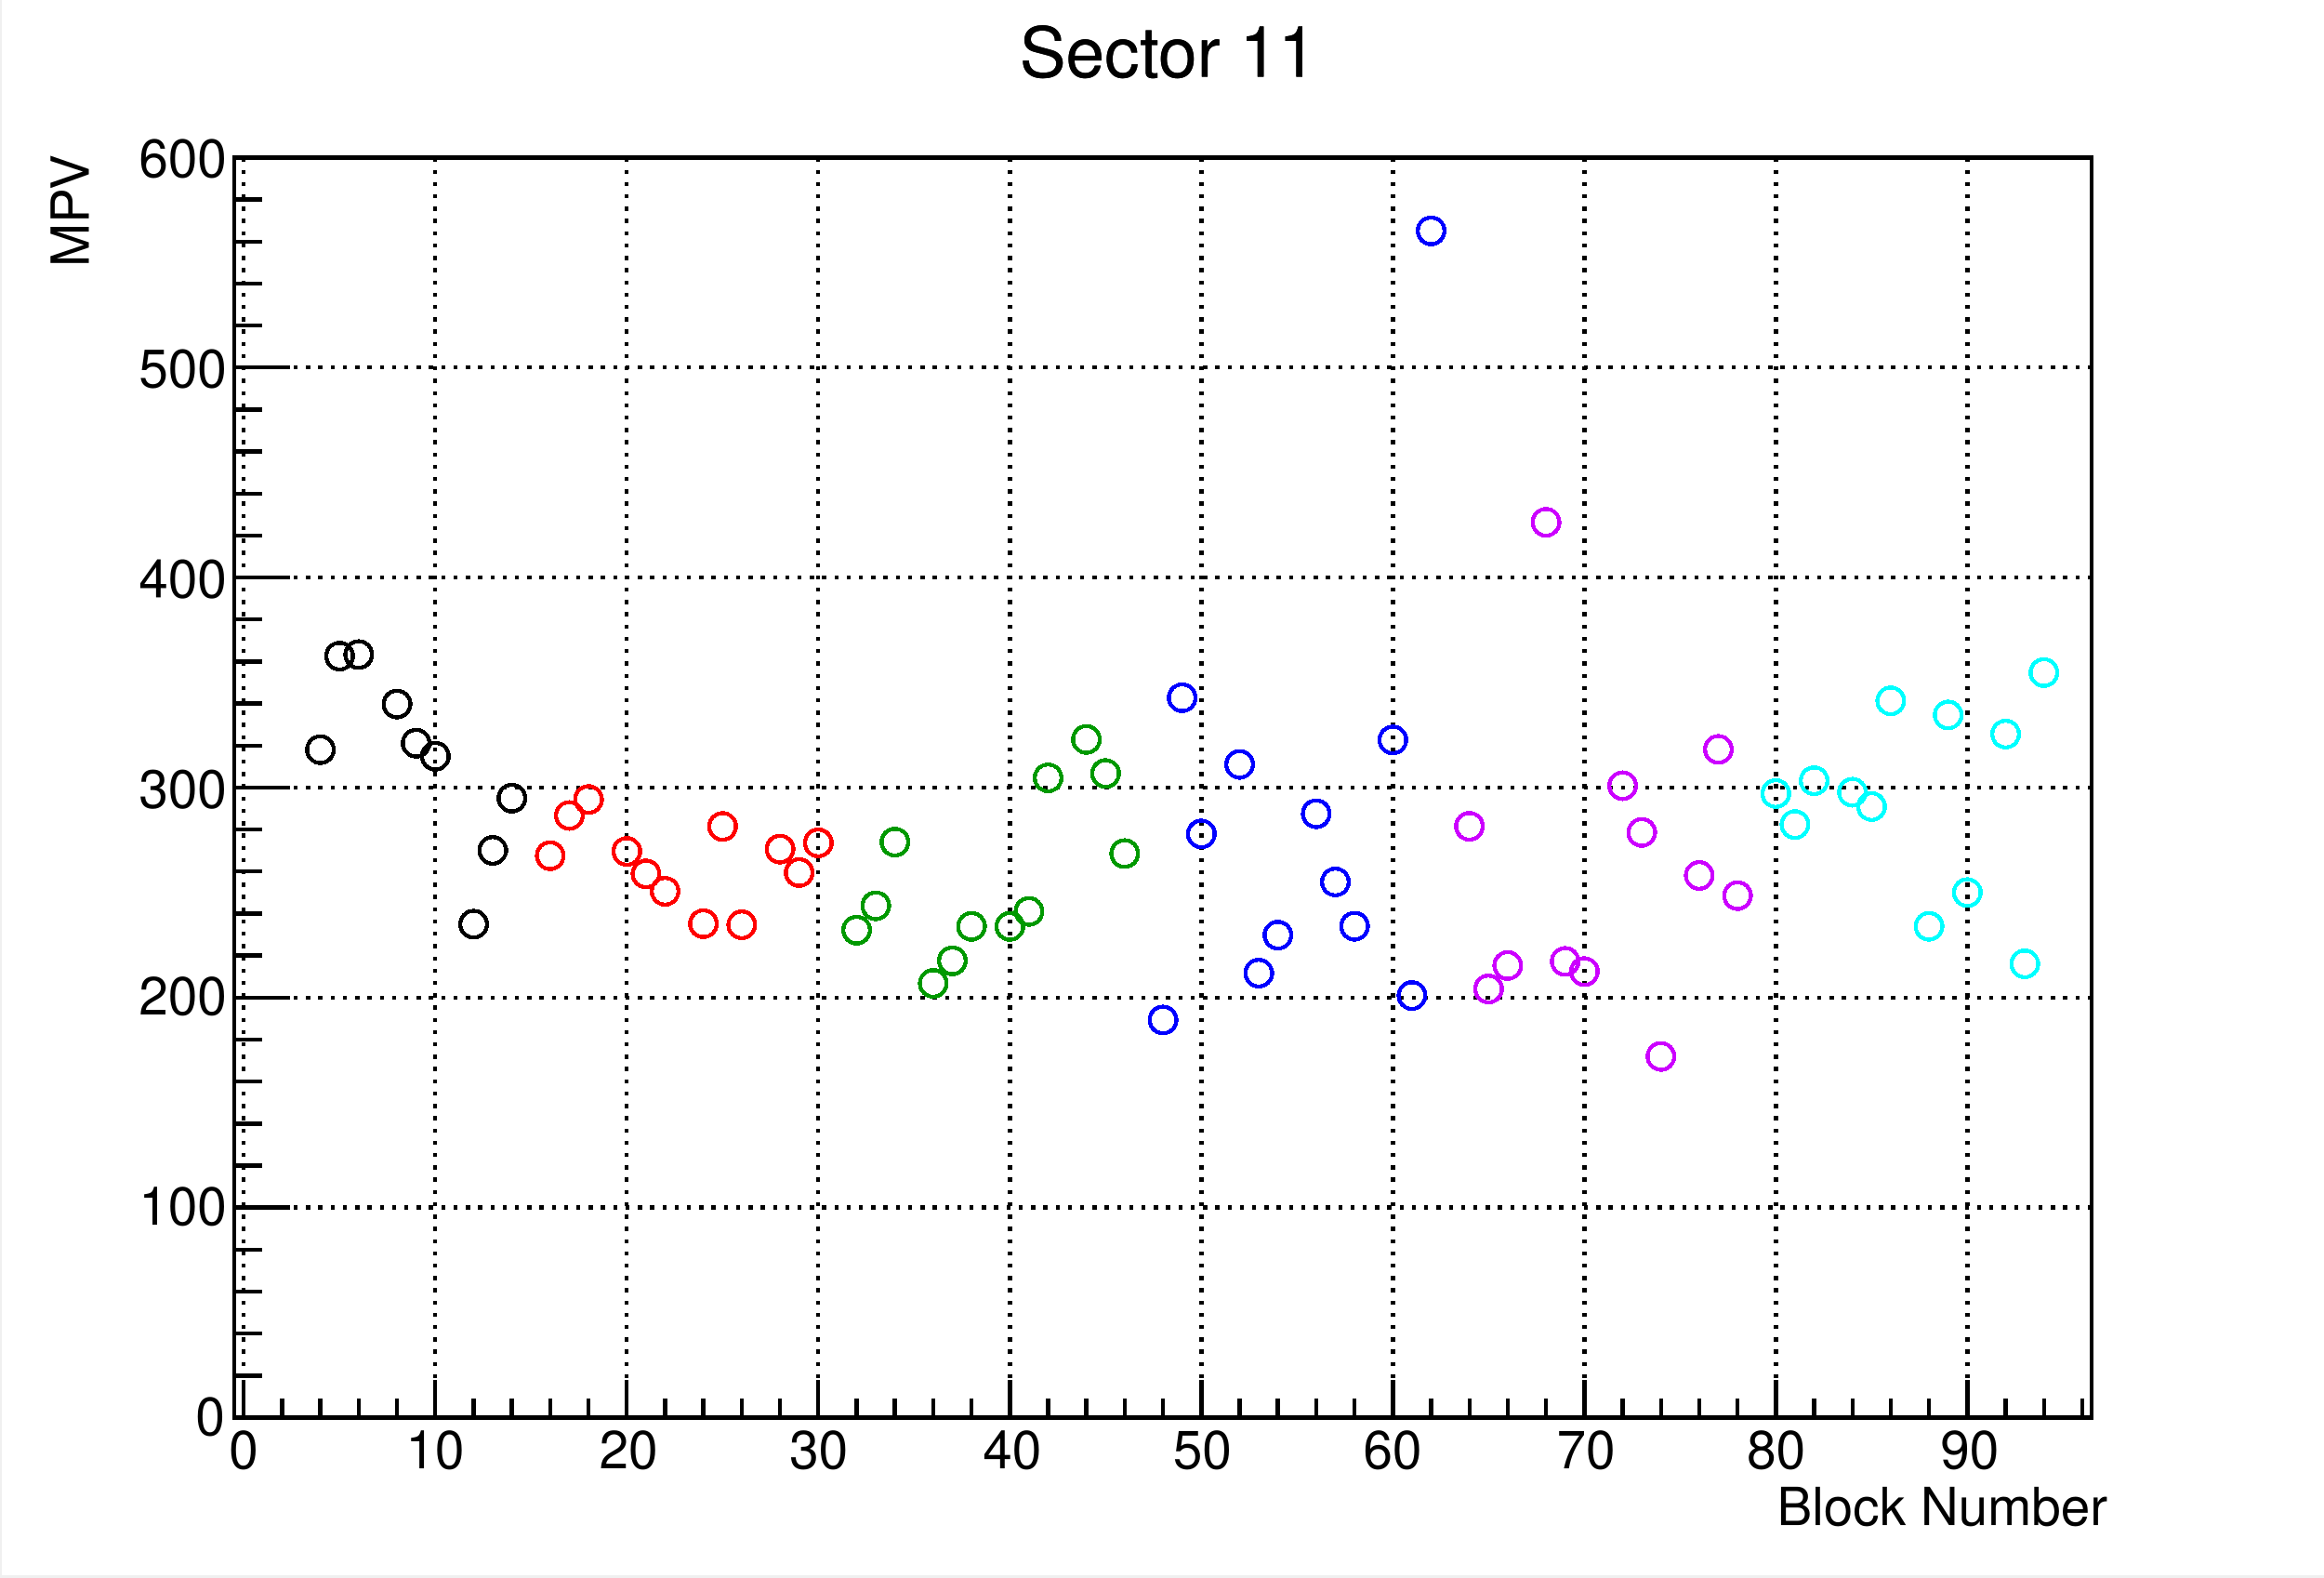
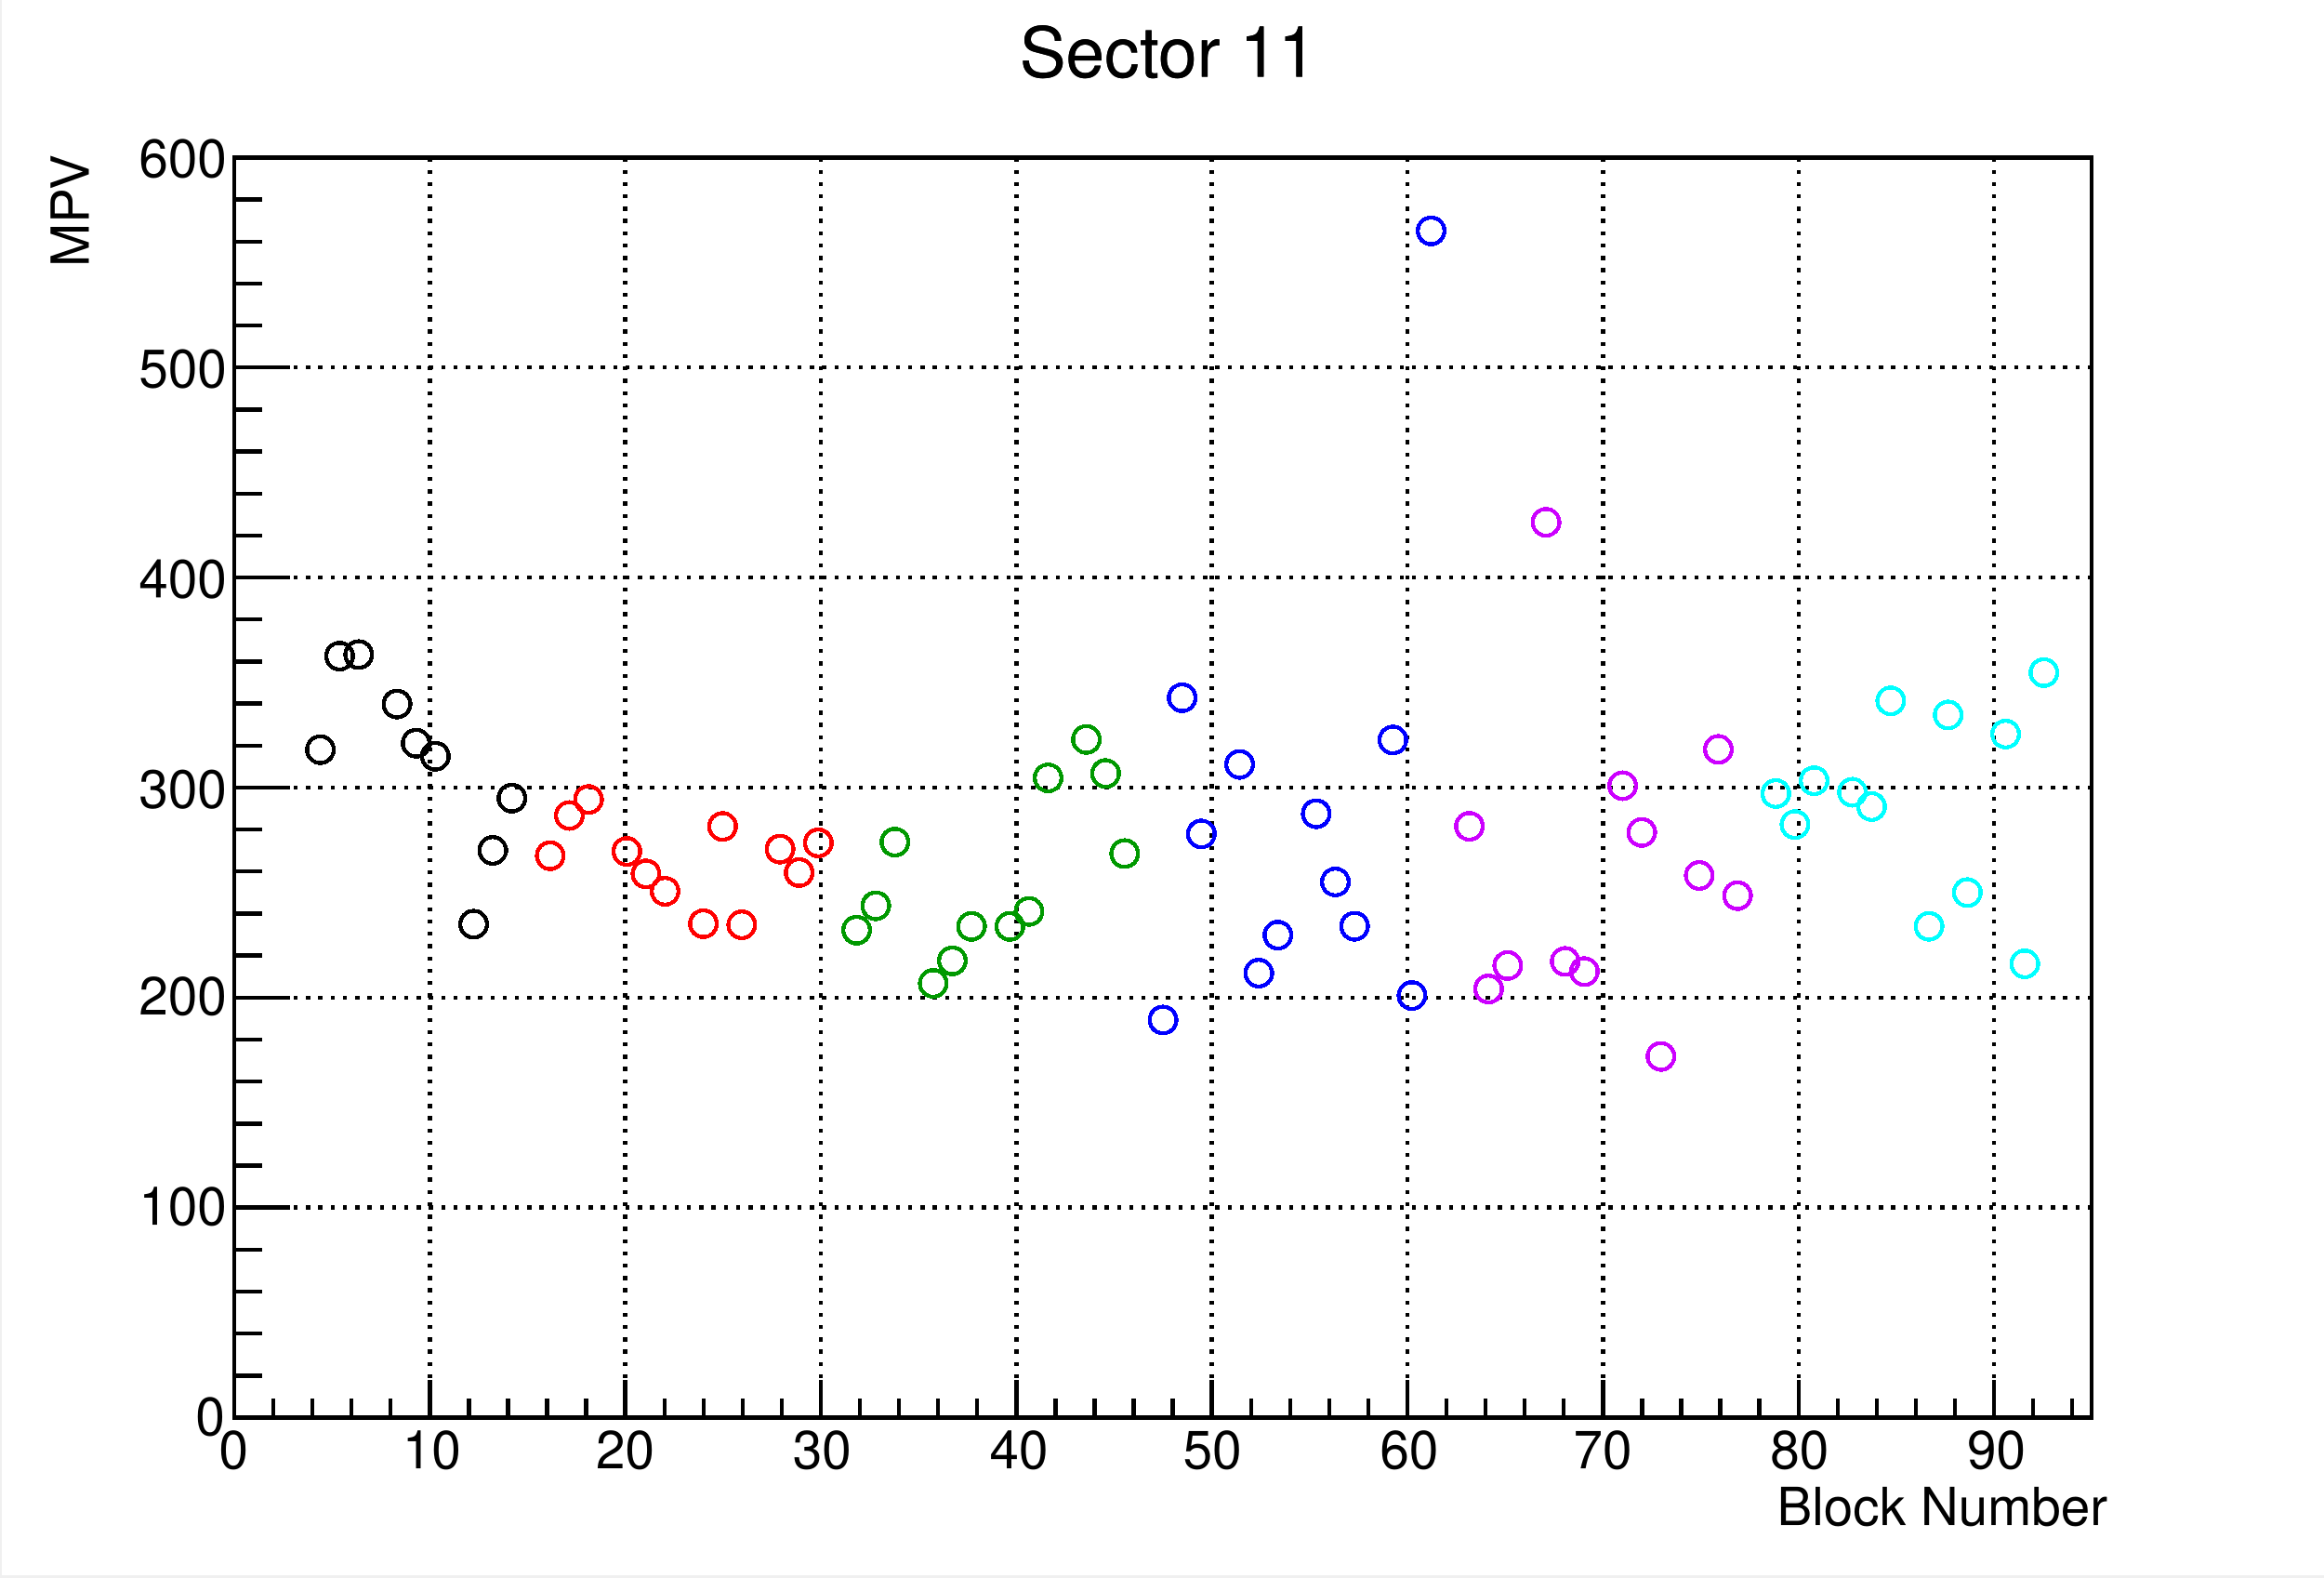
<svg xmlns="http://www.w3.org/2000/svg" width="567.429" height="384.969" viewBox="0 0 567.429 384.969" shape-rendering="crispEdges">
  <defs>
</defs>
  <rect x="0.5" y="0" width="566.929" height="384.469" fill="white" />
  <rect x="57.193" y="38.447" width="453.543" height="307.575" fill="white" />
  <rect x="57.193" y="38.447" width="453.543" height="307.575" fill="none" stroke="black" />
  <path d="M57.193,346.022h 453.543" fill="none" stroke="black" />
-   <path d="M59.531,38.447v 307.575" fill="none" stroke="black" stroke-dasharray=" 1, 2" />
-   <path d="M106.288,38.447v 307.575" fill="none" stroke="black" stroke-dasharray=" 1, 2" />
-   <path d="M153.045,38.447v 307.575" fill="none" stroke="black" stroke-dasharray=" 1, 2" />
-   <path d="M199.802,38.447v 307.575" fill="none" stroke="black" stroke-dasharray=" 1, 2" />
-   <path d="M246.559,38.447v 307.575" fill="none" stroke="black" stroke-dasharray=" 1, 2" />
-   <path d="M293.316,38.447v 307.575" fill="none" stroke="black" stroke-dasharray=" 1, 2" />
-   <path d="M340.073,38.447v 307.575" fill="none" stroke="black" stroke-dasharray=" 1, 2" />
-   <path d="M386.83,38.447v 307.575" fill="none" stroke="black" stroke-dasharray=" 1, 2" />
-   <path d="M433.587,38.447v 307.575" fill="none" stroke="black" stroke-dasharray=" 1, 2" />
-   <path d="M480.344,38.447v 307.575" fill="none" stroke="black" stroke-dasharray=" 1, 2" />
-   <path d="M59.531,38.447v 307.575" fill="none" stroke="black" stroke-dasharray=" 1, 2" />
-   <path d="M480.344,38.447v 307.575" fill="none" stroke="black" stroke-dasharray=" 1, 2" />
+   <path d="M57.193,38.447v 307.575" fill="none" stroke="black" stroke-dasharray=" 1, 2" />
+   <path d="M104.934,38.447v 307.575" fill="none" stroke="black" stroke-dasharray=" 1, 2" />
+   <path d="M152.676,38.447v 307.575" fill="none" stroke="black" stroke-dasharray=" 1, 2" />
+   <path d="M200.417,38.447v 307.575" fill="none" stroke="black" stroke-dasharray=" 1, 2" />
+   <path d="M248.159,38.447v 307.575" fill="none" stroke="black" stroke-dasharray=" 1, 2" />
+   <path d="M295.9,38.447v 307.575" fill="none" stroke="black" stroke-dasharray=" 1, 2" />
+   <path d="M343.641,38.447v 307.575" fill="none" stroke="black" stroke-dasharray=" 1, 2" />
+   <path d="M391.383,38.447v 307.575" fill="none" stroke="black" stroke-dasharray=" 1, 2" />
+   <path d="M439.124,38.447v 307.575" fill="none" stroke="black" stroke-dasharray=" 1, 2" />
+   <path d="M486.866,38.447v 307.575" fill="none" stroke="black" stroke-dasharray=" 1, 2" />
+   <path d="M486.866,38.447v 307.575" fill="none" stroke="black" stroke-dasharray=" 1, 2" />
  <path d="M57.193,346.022v -307.575" fill="none" stroke="black" />
  <path d="M510.736,346.022h -453.543" fill="none" stroke="black" stroke-dasharray=" 1, 2" />
  <path d="M510.736,294.76h -453.543" fill="none" stroke="black" stroke-dasharray=" 1, 2" />
  <path d="M510.736,243.497h -453.543" fill="none" stroke="black" stroke-dasharray=" 1, 2" />
  <path d="M510.736,192.235h -453.543" fill="none" stroke="black" stroke-dasharray=" 1, 2" />
  <path d="M510.736,140.972h -453.543" fill="none" stroke="black" stroke-dasharray=" 1, 2" />
  <path d="M510.736,89.71h -453.543" fill="none" stroke="black" stroke-dasharray=" 1, 2" />
  <path d="M510.736,38.447h -453.543" fill="none" stroke="black" stroke-dasharray=" 1, 2" />
  <path d="M57.193,346.022h 453.543" fill="none" stroke="#000099" />
  <path d="M57.193,346.022h 453.543" fill="none" stroke="black" />
-   <path d="M59.531,336.795v 9.227" fill="none" stroke="black" />
-   <path d="M68.882,341.409v 4.614" fill="none" stroke="black" />
-   <path d="M78.234,341.409v 4.614" fill="none" stroke="black" />
-   <path d="M87.585,341.409v 4.614" fill="none" stroke="black" />
-   <path d="M96.936,341.409v 4.614" fill="none" stroke="black" />
-   <path d="M106.288,336.795v 9.227" fill="none" stroke="black" />
-   <path d="M115.639,341.409v 4.614" fill="none" stroke="black" />
-   <path d="M124.991,341.409v 4.614" fill="none" stroke="black" />
-   <path d="M134.342,341.409v 4.614" fill="none" stroke="black" />
-   <path d="M143.693,341.409v 4.614" fill="none" stroke="black" />
-   <path d="M153.045,336.795v 9.227" fill="none" stroke="black" />
-   <path d="M162.396,341.409v 4.614" fill="none" stroke="black" />
-   <path d="M171.748,341.409v 4.614" fill="none" stroke="black" />
-   <path d="M181.099,341.409v 4.614" fill="none" stroke="black" />
-   <path d="M190.45,341.409v 4.614" fill="none" stroke="black" />
-   <path d="M199.802,336.795v 9.227" fill="none" stroke="black" />
-   <path d="M209.153,341.409v 4.614" fill="none" stroke="black" />
-   <path d="M218.505,341.409v 4.614" fill="none" stroke="black" />
-   <path d="M227.856,341.409v 4.614" fill="none" stroke="black" />
-   <path d="M237.208,341.409v 4.614" fill="none" stroke="black" />
-   <path d="M246.559,336.795v 9.227" fill="none" stroke="black" />
-   <path d="M255.91,341.409v 4.614" fill="none" stroke="black" />
-   <path d="M265.262,341.409v 4.614" fill="none" stroke="black" />
-   <path d="M274.613,341.409v 4.614" fill="none" stroke="black" />
-   <path d="M283.965,341.409v 4.614" fill="none" stroke="black" />
-   <path d="M293.316,336.795v 9.227" fill="none" stroke="black" />
-   <path d="M302.667,341.409v 4.614" fill="none" stroke="black" />
-   <path d="M312.019,341.409v 4.614" fill="none" stroke="black" />
-   <path d="M321.37,341.409v 4.614" fill="none" stroke="black" />
-   <path d="M330.722,341.409v 4.614" fill="none" stroke="black" />
-   <path d="M340.073,336.795v 9.227" fill="none" stroke="black" />
-   <path d="M349.424,341.409v 4.614" fill="none" stroke="black" />
-   <path d="M358.776,341.409v 4.614" fill="none" stroke="black" />
-   <path d="M368.127,341.409v 4.614" fill="none" stroke="black" />
-   <path d="M377.479,341.409v 4.614" fill="none" stroke="black" />
-   <path d="M386.83,336.795v 9.227" fill="none" stroke="black" />
-   <path d="M396.181,341.409v 4.614" fill="none" stroke="black" />
-   <path d="M405.533,341.409v 4.614" fill="none" stroke="black" />
-   <path d="M414.884,341.409v 4.614" fill="none" stroke="black" />
-   <path d="M424.236,341.409v 4.614" fill="none" stroke="black" />
-   <path d="M433.587,336.795v 9.227" fill="none" stroke="black" />
-   <path d="M442.939,341.409v 4.614" fill="none" stroke="black" />
-   <path d="M452.29,341.409v 4.614" fill="none" stroke="black" />
-   <path d="M461.641,341.409v 4.614" fill="none" stroke="black" />
-   <path d="M470.993,341.409v 4.614" fill="none" stroke="black" />
-   <path d="M480.344,336.795v 9.227" fill="none" stroke="black" />
-   <path d="M59.531,336.795v 9.227" fill="none" stroke="black" />
-   <path d="M480.344,336.795v 9.227" fill="none" stroke="black" />
-   <path d="M489.696,341.409v 4.614" fill="none" stroke="black" />
-   <path d="M499.047,341.409v 4.614" fill="none" stroke="black" />
-   <path d="M508.398,341.409v 4.614" fill="none" stroke="black" />
-   <text xml:space="preserve" x="55.89" y="358.403" fill="black" font-size="12.845" font-family="Helvetica">0</text>
-   <text xml:space="preserve" x="99.061" y="358.403" fill="black" font-size="12.845" font-family="Helvetica">10</text>
-   <text xml:space="preserve" x="146.305" y="358.403" fill="black" font-size="12.845" font-family="Helvetica">20</text>
-   <text xml:space="preserve" x="192.735" y="358.403" fill="black" font-size="12.845" font-family="Helvetica">30</text>
-   <text xml:space="preserve" x="239.979" y="358.403" fill="black" font-size="12.845" font-family="Helvetica">40</text>
-   <text xml:space="preserve" x="286.408" y="358.403" fill="black" font-size="12.845" font-family="Helvetica">50</text>
-   <text xml:space="preserve" x="332.838" y="358.403" fill="black" font-size="12.845" font-family="Helvetica">60</text>
-   <text xml:space="preserve" x="380.082" y="358.403" fill="black" font-size="12.845" font-family="Helvetica">70</text>
-   <text xml:space="preserve" x="426.511" y="358.403" fill="black" font-size="12.845" font-family="Helvetica">80</text>
-   <text xml:space="preserve" x="473.755" y="358.403" fill="black" font-size="12.845" font-family="Helvetica">90</text>
+   <path d="M57.193,336.795v 9.227" fill="none" stroke="black" />
+   <path d="M66.741,341.409v 4.614" fill="none" stroke="black" />
+   <path d="M76.29,341.409v 4.614" fill="none" stroke="black" />
+   <path d="M85.838,341.409v 4.614" fill="none" stroke="black" />
+   <path d="M95.386,341.409v 4.614" fill="none" stroke="black" />
+   <path d="M104.934,336.795v 9.227" fill="none" stroke="black" />
+   <path d="M114.483,341.409v 4.614" fill="none" stroke="black" />
+   <path d="M124.031,341.409v 4.614" fill="none" stroke="black" />
+   <path d="M133.579,341.409v 4.614" fill="none" stroke="black" />
+   <path d="M143.127,341.409v 4.614" fill="none" stroke="black" />
+   <path d="M152.676,336.795v 9.227" fill="none" stroke="black" />
+   <path d="M162.224,341.409v 4.614" fill="none" stroke="black" />
+   <path d="M171.772,341.409v 4.614" fill="none" stroke="black" />
+   <path d="M181.321,341.409v 4.614" fill="none" stroke="black" />
+   <path d="M190.869,341.409v 4.614" fill="none" stroke="black" />
+   <path d="M200.417,336.795v 9.227" fill="none" stroke="black" />
+   <path d="M209.965,341.409v 4.614" fill="none" stroke="black" />
+   <path d="M219.514,341.409v 4.614" fill="none" stroke="black" />
+   <path d="M229.062,341.409v 4.614" fill="none" stroke="black" />
+   <path d="M238.61,341.409v 4.614" fill="none" stroke="black" />
+   <path d="M248.159,336.795v 9.227" fill="none" stroke="black" />
+   <path d="M257.707,341.409v 4.614" fill="none" stroke="black" />
+   <path d="M267.255,341.409v 4.614" fill="none" stroke="black" />
+   <path d="M276.803,341.409v 4.614" fill="none" stroke="black" />
+   <path d="M286.352,341.409v 4.614" fill="none" stroke="black" />
+   <path d="M295.9,336.795v 9.227" fill="none" stroke="black" />
+   <path d="M305.448,341.409v 4.614" fill="none" stroke="black" />
+   <path d="M314.996,341.409v 4.614" fill="none" stroke="black" />
+   <path d="M324.545,341.409v 4.614" fill="none" stroke="black" />
+   <path d="M334.093,341.409v 4.614" fill="none" stroke="black" />
+   <path d="M343.641,336.795v 9.227" fill="none" stroke="black" />
+   <path d="M353.19,341.409v 4.614" fill="none" stroke="black" />
+   <path d="M362.738,341.409v 4.614" fill="none" stroke="black" />
+   <path d="M372.286,341.409v 4.614" fill="none" stroke="black" />
+   <path d="M381.834,341.409v 4.614" fill="none" stroke="black" />
+   <path d="M391.383,336.795v 9.227" fill="none" stroke="black" />
+   <path d="M400.931,341.409v 4.614" fill="none" stroke="black" />
+   <path d="M410.479,341.409v 4.614" fill="none" stroke="black" />
+   <path d="M420.028,341.409v 4.614" fill="none" stroke="black" />
+   <path d="M429.576,341.409v 4.614" fill="none" stroke="black" />
+   <path d="M439.124,336.795v 9.227" fill="none" stroke="black" />
+   <path d="M448.672,341.409v 4.614" fill="none" stroke="black" />
+   <path d="M458.221,341.409v 4.614" fill="none" stroke="black" />
+   <path d="M467.769,341.409v 4.614" fill="none" stroke="black" />
+   <path d="M477.317,341.409v 4.614" fill="none" stroke="black" />
+   <path d="M486.866,336.795v 9.227" fill="none" stroke="black" />
+   <path d="M486.866,336.795v 9.227" fill="none" stroke="black" />
+   <path d="M496.414,341.409v 4.614" fill="none" stroke="black" />
+   <path d="M505.962,341.409v 4.614" fill="none" stroke="black" />
+   <text xml:space="preserve" x="53.446" y="358.403" fill="black" font-size="12.845" font-family="Helvetica">0</text>
+   <text xml:space="preserve" x="98.246" y="358.403" fill="black" font-size="12.845" font-family="Helvetica">10</text>
+   <text xml:space="preserve" x="145.49" y="358.403" fill="black" font-size="12.845" font-family="Helvetica">20</text>
+   <text xml:space="preserve" x="193.549" y="358.403" fill="black" font-size="12.845" font-family="Helvetica">30</text>
+   <text xml:space="preserve" x="241.608" y="358.403" fill="black" font-size="12.845" font-family="Helvetica">40</text>
+   <text xml:space="preserve" x="288.852" y="358.403" fill="black" font-size="12.845" font-family="Helvetica">50</text>
+   <text xml:space="preserve" x="336.911" y="358.403" fill="black" font-size="12.845" font-family="Helvetica">60</text>
+   <text xml:space="preserve" x="384.155" y="358.403" fill="black" font-size="12.845" font-family="Helvetica">70</text>
+   <text xml:space="preserve" x="432.213" y="358.403" fill="black" font-size="12.845" font-family="Helvetica">80</text>
+   <text xml:space="preserve" x="480.272" y="358.403" fill="black" font-size="12.845" font-family="Helvetica">90</text>
  <text xml:space="preserve" x="433.842" y="372.251" fill="black" font-size="12.845" font-family="Helvetica">Block Number</text>
  <path d="M57.193,346.022v -307.575" fill="none" stroke="black" />
  <path d="M70.799,346.022h -13.606" fill="none" stroke="black" />
  <path d="M63.996,335.77h -6.803" fill="none" stroke="black" />
  <path d="M63.996,325.517h -6.803" fill="none" stroke="black" />
  <path d="M63.996,315.265h -6.803" fill="none" stroke="black" />
  <path d="M63.996,305.012h -6.803" fill="none" stroke="black" />
  <path d="M70.799,294.76h -13.606" fill="none" stroke="black" />
  <path d="M63.996,284.507h -6.803" fill="none" stroke="black" />
  <path d="M63.996,274.255h -6.803" fill="none" stroke="black" />
  <path d="M63.996,264.002h -6.803" fill="none" stroke="black" />
  <path d="M63.996,253.75h -6.803" fill="none" stroke="black" />
  <path d="M70.799,243.497h -13.606" fill="none" stroke="black" />
  <path d="M63.996,233.245h -6.803" fill="none" stroke="black" />
  <path d="M63.996,222.992h -6.803" fill="none" stroke="black" />
  <path d="M63.996,212.74h -6.803" fill="none" stroke="black" />
  <path d="M63.996,202.487h -6.803" fill="none" stroke="black" />
  <path d="M70.799,192.235h -13.606" fill="none" stroke="black" />
  <path d="M63.996,181.982h -6.803" fill="none" stroke="black" />
  <path d="M63.996,171.73h -6.803" fill="none" stroke="black" />
  <path d="M63.996,161.477h -6.803" fill="none" stroke="black" />
  <path d="M63.996,151.225h -6.803" fill="none" stroke="black" />
  <path d="M70.799,140.972h -13.606" fill="none" stroke="black" />
  <path d="M63.996,130.72h -6.803" fill="none" stroke="black" />
  <path d="M63.996,120.467h -6.803" fill="none" stroke="black" />
  <path d="M63.996,110.215h -6.803" fill="none" stroke="black" />
  <path d="M63.996,99.962h -6.803" fill="none" stroke="black" />
  <path d="M70.799,89.71h -13.606" fill="none" stroke="black" />
  <path d="M63.996,79.457h -6.803" fill="none" stroke="black" />
  <path d="M63.996,69.204h -6.803" fill="none" stroke="black" />
  <path d="M63.996,58.952h -6.803" fill="none" stroke="black" />
  <path d="M63.996,48.699h -6.803" fill="none" stroke="black" />
  <path d="M70.799,38.447h -13.606" fill="none" stroke="black" />
  <text xml:space="preserve" x="47.744" y="350.258" fill="black" font-size="12.845" font-family="Helvetica">0</text>
  <text xml:space="preserve" x="33.897" y="298.941" fill="black" font-size="12.845" font-family="Helvetica">100</text>
  <text xml:space="preserve" x="33.897" y="247.624" fill="black" font-size="12.845" font-family="Helvetica">200</text>
  <text xml:space="preserve" x="33.897" y="197.122" fill="black" font-size="12.845" font-family="Helvetica">300</text>
  <text xml:space="preserve" x="33.897" y="145.805" fill="black" font-size="12.845" font-family="Helvetica">400</text>
  <text xml:space="preserve" x="33.897" y="94.488" fill="black" font-size="12.845" font-family="Helvetica">500</text>
  <text xml:space="preserve" x="33.897" y="43.171" fill="black" font-size="12.845" font-family="Helvetica">600</text>
  <g transform="rotate(-90,21.6784,65.1643)">
    <text xml:space="preserve" x="21.678" y="65.164" fill="black" font-size="12.845" font-family="Helvetica">MPV</text>
  </g>
  <text xml:space="preserve" x="248.939" y="18.735" fill="black" font-size="16.99" font-family="Helvetica">Sector 11</text>
  <g stroke="black" stroke-width="1" fill="none">
    <circle cx="78.234" cy="182.977" r="3.258" />
  </g>
  <g stroke="black" stroke-width="1" fill="none">
    <circle cx="82.909" cy="160.15" r="3.258" />
  </g>
  <g stroke="black" stroke-width="1" fill="none">
    <circle cx="87.585" cy="159.772" r="3.258" />
  </g>
  <g stroke="black" stroke-width="1" fill="none">
    <circle cx="96.936" cy="171.847" r="3.258" />
  </g>
  <g stroke="black" stroke-width="1" fill="none">
    <circle cx="101.612" cy="181.407" r="3.258" />
  </g>
  <g stroke="black" stroke-width="1" fill="none">
    <circle cx="106.288" cy="184.578" r="3.258" />
  </g>
  <g stroke="black" stroke-width="1" fill="none">
    <circle cx="115.639" cy="225.578" r="3.258" />
  </g>
  <g stroke="black" stroke-width="1" fill="none">
    <circle cx="120.315" cy="207.568" r="3.258" />
  </g>
  <g stroke="black" stroke-width="1" fill="none">
    <circle cx="124.991" cy="194.816" r="3.258" />
  </g>
  <g stroke="#ff0000" stroke-width="1" fill="none">
    <circle cx="134.342" cy="208.868" r="3.258" />
  </g>
  <g stroke="#ff0000" stroke-width="1" fill="none">
    <circle cx="139.018" cy="199.048" r="3.258" />
  </g>
  <g stroke="#ff0000" stroke-width="1" fill="none">
    <circle cx="143.693" cy="195.15" r="3.258" />
  </g>
  <g stroke="#ff0000" stroke-width="1" fill="none">
    <circle cx="153.045" cy="207.819" r="3.258" />
  </g>
  <g stroke="#ff0000" stroke-width="1" fill="none">
    <circle cx="157.721" cy="213.31" r="3.258" />
  </g>
  <g stroke="#ff0000" stroke-width="1" fill="none">
    <circle cx="162.396" cy="217.554" r="3.258" />
  </g>
  <g stroke="#ff0000" stroke-width="1" fill="none">
    <circle cx="171.748" cy="225.468" r="3.258" />
  </g>
  <g stroke="#ff0000" stroke-width="1" fill="none">
    <circle cx="176.423" cy="201.734" r="3.258" />
  </g>
  <g stroke="#ff0000" stroke-width="1" fill="none">
    <circle cx="181.099" cy="225.737" r="3.258" />
  </g>
  <g stroke="#ff0000" stroke-width="1" fill="none">
    <circle cx="190.45" cy="207.249" r="3.258" />
  </g>
  <g stroke="#ff0000" stroke-width="1" fill="none">
    <circle cx="195.126" cy="212.987" r="3.258" />
  </g>
  <g stroke="#ff0000" stroke-width="1" fill="none">
    <circle cx="199.802" cy="205.735" r="3.258" />
  </g>
  <g stroke="#009900" stroke-width="1" fill="none">
    <circle cx="209.153" cy="227.038" r="3.258" />
  </g>
  <g stroke="#009900" stroke-width="1" fill="none">
    <circle cx="213.829" cy="221.091" r="3.258" />
  </g>
  <g stroke="#009900" stroke-width="1" fill="none">
    <circle cx="218.505" cy="205.545" r="3.258" />
  </g>
  <g stroke="#009900" stroke-width="1" fill="none">
    <circle cx="227.856" cy="240.045" r="3.258" />
  </g>
  <g stroke="#009900" stroke-width="1" fill="none">
    <circle cx="232.532" cy="234.519" r="3.258" />
  </g>
  <g stroke="#009900" stroke-width="1" fill="none">
    <circle cx="237.208" cy="226.109" r="3.258" />
  </g>
  <g stroke="#009900" stroke-width="1" fill="none">
    <circle cx="246.559" cy="226.112" r="3.258" />
  </g>
  <g stroke="#009900" stroke-width="1" fill="none">
    <circle cx="251.235" cy="222.459" r="3.258" />
  </g>
  <g stroke="#009900" stroke-width="1" fill="none">
    <circle cx="255.91" cy="189.869" r="3.258" />
  </g>
  <g stroke="#009900" stroke-width="1" fill="none">
    <circle cx="265.262" cy="180.481" r="3.258" />
  </g>
  <g stroke="#009900" stroke-width="1" fill="none">
    <circle cx="269.937" cy="188.81" r="3.258" />
  </g>
  <g stroke="#009900" stroke-width="1" fill="none">
    <circle cx="274.613" cy="208.347" r="3.258" />
  </g>
  <g stroke="#0000ff" stroke-width="1" fill="none">
    <circle cx="283.965" cy="248.968" r="3.258" />
  </g>
  <g stroke="#0000ff" stroke-width="1" fill="none">
    <circle cx="288.64" cy="170.311" r="3.258" />
  </g>
  <g stroke="#0000ff" stroke-width="1" fill="none">
    <circle cx="293.316" cy="203.559" r="3.258" />
  </g>
  <g stroke="#0000ff" stroke-width="1" fill="none">
    <circle cx="302.667" cy="186.583" r="3.258" />
  </g>
  <g stroke="#0000ff" stroke-width="1" fill="none">
    <circle cx="307.343" cy="237.544" r="3.258" />
  </g>
  <g stroke="#0000ff" stroke-width="1" fill="none">
    <circle cx="312.019" cy="228.267" r="3.258" />
  </g>
  <g stroke="#0000ff" stroke-width="1" fill="none">
    <circle cx="321.37" cy="198.62" r="3.258" />
  </g>
  <g stroke="#0000ff" stroke-width="1" fill="none">
    <circle cx="326.046" cy="215.277" r="3.258" />
  </g>
  <g stroke="#0000ff" stroke-width="1" fill="none">
    <circle cx="330.722" cy="226.071" r="3.258" />
  </g>
  <g stroke="#0000ff" stroke-width="1" fill="none">
    <circle cx="340.073" cy="180.624" r="3.258" />
  </g>
  <g stroke="#0000ff" stroke-width="1" fill="none">
    <circle cx="344.749" cy="243.011" r="3.258" />
  </g>
  <g stroke="#0000ff" stroke-width="1" fill="none">
    <circle cx="349.424" cy="56.36" r="3.258" />
  </g>
  <g stroke="#cc00ff" stroke-width="1" fill="none">
    <circle cx="358.776" cy="201.691" r="3.258" />
  </g>
  <g stroke="#cc00ff" stroke-width="1" fill="none">
    <circle cx="363.452" cy="241.398" r="3.258" />
  </g>
  <g stroke="#cc00ff" stroke-width="1" fill="none">
    <circle cx="368.127" cy="235.665" r="3.258" />
  </g>
  <g stroke="#cc00ff" stroke-width="1" fill="none">
    <circle cx="377.479" cy="127.491" r="3.258" />
  </g>
  <g stroke="#cc00ff" stroke-width="1" fill="none">
    <circle cx="382.154" cy="234.671" r="3.258" />
  </g>
  <g stroke="#cc00ff" stroke-width="1" fill="none">
    <circle cx="386.83" cy="237.155" r="3.258" />
  </g>
  <g stroke="#cc00ff" stroke-width="1" fill="none">
    <circle cx="396.181" cy="191.788" r="3.258" />
  </g>
  <g stroke="#cc00ff" stroke-width="1" fill="none">
    <circle cx="400.857" cy="203.186" r="3.258" />
  </g>
  <g stroke="#cc00ff" stroke-width="1" fill="none">
    <circle cx="405.533" cy="257.853" r="3.258" />
  </g>
  <g stroke="#cc00ff" stroke-width="1" fill="none">
    <circle cx="414.884" cy="213.685" r="3.258" />
  </g>
  <g stroke="#cc00ff" stroke-width="1" fill="none">
    <circle cx="419.56" cy="182.917" r="3.258" />
  </g>
  <g stroke="#cc00ff" stroke-width="1" fill="none">
    <circle cx="424.236" cy="218.612" r="3.258" />
  </g>
  <g stroke="#00ffff" stroke-width="1" fill="none">
    <circle cx="433.587" cy="193.699" r="3.258" />
  </g>
  <g stroke="#00ffff" stroke-width="1" fill="none">
    <circle cx="438.263" cy="201.275" r="3.258" />
  </g>
  <g stroke="#00ffff" stroke-width="1" fill="none">
    <circle cx="442.939" cy="190.555" r="3.258" />
  </g>
  <g stroke="#00ffff" stroke-width="1" fill="none">
    <circle cx="452.29" cy="193.372" r="3.258" />
  </g>
  <g stroke="#00ffff" stroke-width="1" fill="none">
    <circle cx="456.966" cy="196.881" r="3.258" />
  </g>
  <g stroke="#00ffff" stroke-width="1" fill="none">
    <circle cx="461.641" cy="171.069" r="3.258" />
  </g>
  <g stroke="#00ffff" stroke-width="1" fill="none">
    <circle cx="470.993" cy="226.094" r="3.258" />
  </g>
  <g stroke="#00ffff" stroke-width="1" fill="none">
    <circle cx="475.668" cy="174.526" r="3.258" />
  </g>
  <g stroke="#00ffff" stroke-width="1" fill="none">
    <circle cx="480.344" cy="217.874" r="3.258" />
  </g>
  <g stroke="#00ffff" stroke-width="1" fill="none">
    <circle cx="489.696" cy="179.184" r="3.258" />
  </g>
  <g stroke="#00ffff" stroke-width="1" fill="none">
    <circle cx="494.371" cy="235.28" r="3.258" />
  </g>
  <g stroke="#00ffff" stroke-width="1" fill="none">
    <circle cx="499.047" cy="164.167" r="3.258" />
  </g>
  <path d="M57.193,346.022h 453.543" fill="none" stroke="black" />
-   <path d="M59.531,336.795v 9.227" fill="none" stroke="black" />
-   <path d="M68.882,341.409v 4.614" fill="none" stroke="black" />
-   <path d="M78.234,341.409v 4.614" fill="none" stroke="black" />
-   <path d="M87.585,341.409v 4.614" fill="none" stroke="black" />
-   <path d="M96.936,341.409v 4.614" fill="none" stroke="black" />
-   <path d="M106.288,336.795v 9.227" fill="none" stroke="black" />
-   <path d="M115.639,341.409v 4.614" fill="none" stroke="black" />
-   <path d="M124.991,341.409v 4.614" fill="none" stroke="black" />
-   <path d="M134.342,341.409v 4.614" fill="none" stroke="black" />
-   <path d="M143.693,341.409v 4.614" fill="none" stroke="black" />
-   <path d="M153.045,336.795v 9.227" fill="none" stroke="black" />
-   <path d="M162.396,341.409v 4.614" fill="none" stroke="black" />
-   <path d="M171.748,341.409v 4.614" fill="none" stroke="black" />
-   <path d="M181.099,341.409v 4.614" fill="none" stroke="black" />
-   <path d="M190.45,341.409v 4.614" fill="none" stroke="black" />
-   <path d="M199.802,336.795v 9.227" fill="none" stroke="black" />
-   <path d="M209.153,341.409v 4.614" fill="none" stroke="black" />
-   <path d="M218.505,341.409v 4.614" fill="none" stroke="black" />
-   <path d="M227.856,341.409v 4.614" fill="none" stroke="black" />
-   <path d="M237.208,341.409v 4.614" fill="none" stroke="black" />
-   <path d="M246.559,336.795v 9.227" fill="none" stroke="black" />
-   <path d="M255.91,341.409v 4.614" fill="none" stroke="black" />
-   <path d="M265.262,341.409v 4.614" fill="none" stroke="black" />
-   <path d="M274.613,341.409v 4.614" fill="none" stroke="black" />
-   <path d="M283.965,341.409v 4.614" fill="none" stroke="black" />
-   <path d="M293.316,336.795v 9.227" fill="none" stroke="black" />
-   <path d="M302.667,341.409v 4.614" fill="none" stroke="black" />
-   <path d="M312.019,341.409v 4.614" fill="none" stroke="black" />
-   <path d="M321.37,341.409v 4.614" fill="none" stroke="black" />
-   <path d="M330.722,341.409v 4.614" fill="none" stroke="black" />
-   <path d="M340.073,336.795v 9.227" fill="none" stroke="black" />
-   <path d="M349.424,341.409v 4.614" fill="none" stroke="black" />
-   <path d="M358.776,341.409v 4.614" fill="none" stroke="black" />
-   <path d="M368.127,341.409v 4.614" fill="none" stroke="black" />
-   <path d="M377.479,341.409v 4.614" fill="none" stroke="black" />
-   <path d="M386.83,336.795v 9.227" fill="none" stroke="black" />
-   <path d="M396.181,341.409v 4.614" fill="none" stroke="black" />
-   <path d="M405.533,341.409v 4.614" fill="none" stroke="black" />
-   <path d="M414.884,341.409v 4.614" fill="none" stroke="black" />
-   <path d="M424.236,341.409v 4.614" fill="none" stroke="black" />
-   <path d="M433.587,336.795v 9.227" fill="none" stroke="black" />
-   <path d="M442.939,341.409v 4.614" fill="none" stroke="black" />
-   <path d="M452.29,341.409v 4.614" fill="none" stroke="black" />
-   <path d="M461.641,341.409v 4.614" fill="none" stroke="black" />
-   <path d="M470.993,341.409v 4.614" fill="none" stroke="black" />
-   <path d="M480.344,336.795v 9.227" fill="none" stroke="black" />
-   <path d="M59.531,336.795v 9.227" fill="none" stroke="black" />
-   <path d="M480.344,336.795v 9.227" fill="none" stroke="black" />
-   <path d="M489.696,341.409v 4.614" fill="none" stroke="black" />
-   <path d="M499.047,341.409v 4.614" fill="none" stroke="black" />
-   <path d="M508.398,341.409v 4.614" fill="none" stroke="black" />
+   <path d="M57.193,336.795v 9.227" fill="none" stroke="black" />
+   <path d="M66.741,341.409v 4.614" fill="none" stroke="black" />
+   <path d="M76.29,341.409v 4.614" fill="none" stroke="black" />
+   <path d="M85.838,341.409v 4.614" fill="none" stroke="black" />
+   <path d="M95.386,341.409v 4.614" fill="none" stroke="black" />
+   <path d="M104.934,336.795v 9.227" fill="none" stroke="black" />
+   <path d="M114.483,341.409v 4.614" fill="none" stroke="black" />
+   <path d="M124.031,341.409v 4.614" fill="none" stroke="black" />
+   <path d="M133.579,341.409v 4.614" fill="none" stroke="black" />
+   <path d="M143.127,341.409v 4.614" fill="none" stroke="black" />
+   <path d="M152.676,336.795v 9.227" fill="none" stroke="black" />
+   <path d="M162.224,341.409v 4.614" fill="none" stroke="black" />
+   <path d="M171.772,341.409v 4.614" fill="none" stroke="black" />
+   <path d="M181.321,341.409v 4.614" fill="none" stroke="black" />
+   <path d="M190.869,341.409v 4.614" fill="none" stroke="black" />
+   <path d="M200.417,336.795v 9.227" fill="none" stroke="black" />
+   <path d="M209.965,341.409v 4.614" fill="none" stroke="black" />
+   <path d="M219.514,341.409v 4.614" fill="none" stroke="black" />
+   <path d="M229.062,341.409v 4.614" fill="none" stroke="black" />
+   <path d="M238.61,341.409v 4.614" fill="none" stroke="black" />
+   <path d="M248.159,336.795v 9.227" fill="none" stroke="black" />
+   <path d="M257.707,341.409v 4.614" fill="none" stroke="black" />
+   <path d="M267.255,341.409v 4.614" fill="none" stroke="black" />
+   <path d="M276.803,341.409v 4.614" fill="none" stroke="black" />
+   <path d="M286.352,341.409v 4.614" fill="none" stroke="black" />
+   <path d="M295.9,336.795v 9.227" fill="none" stroke="black" />
+   <path d="M305.448,341.409v 4.614" fill="none" stroke="black" />
+   <path d="M314.996,341.409v 4.614" fill="none" stroke="black" />
+   <path d="M324.545,341.409v 4.614" fill="none" stroke="black" />
+   <path d="M334.093,341.409v 4.614" fill="none" stroke="black" />
+   <path d="M343.641,336.795v 9.227" fill="none" stroke="black" />
+   <path d="M353.19,341.409v 4.614" fill="none" stroke="black" />
+   <path d="M362.738,341.409v 4.614" fill="none" stroke="black" />
+   <path d="M372.286,341.409v 4.614" fill="none" stroke="black" />
+   <path d="M381.834,341.409v 4.614" fill="none" stroke="black" />
+   <path d="M391.383,336.795v 9.227" fill="none" stroke="black" />
+   <path d="M400.931,341.409v 4.614" fill="none" stroke="black" />
+   <path d="M410.479,341.409v 4.614" fill="none" stroke="black" />
+   <path d="M420.028,341.409v 4.614" fill="none" stroke="black" />
+   <path d="M429.576,341.409v 4.614" fill="none" stroke="black" />
+   <path d="M439.124,336.795v 9.227" fill="none" stroke="black" />
+   <path d="M448.672,341.409v 4.614" fill="none" stroke="black" />
+   <path d="M458.221,341.409v 4.614" fill="none" stroke="black" />
+   <path d="M467.769,341.409v 4.614" fill="none" stroke="black" />
+   <path d="M477.317,341.409v 4.614" fill="none" stroke="black" />
+   <path d="M486.866,336.795v 9.227" fill="none" stroke="black" />
+   <path d="M486.866,336.795v 9.227" fill="none" stroke="black" />
+   <path d="M496.414,341.409v 4.614" fill="none" stroke="black" />
+   <path d="M505.962,341.409v 4.614" fill="none" stroke="black" />
  <path d="M57.193,346.022v -307.575" fill="none" stroke="black" />
  <path d="M70.799,346.022h -13.606" fill="none" stroke="black" />
  <path d="M63.996,335.77h -6.803" fill="none" stroke="black" />
  <path d="M63.996,325.517h -6.803" fill="none" stroke="black" />
  <path d="M63.996,315.265h -6.803" fill="none" stroke="black" />
  <path d="M63.996,305.012h -6.803" fill="none" stroke="black" />
  <path d="M70.799,294.76h -13.606" fill="none" stroke="black" />
  <path d="M63.996,284.507h -6.803" fill="none" stroke="black" />
  <path d="M63.996,274.255h -6.803" fill="none" stroke="black" />
  <path d="M63.996,264.002h -6.803" fill="none" stroke="black" />
  <path d="M63.996,253.75h -6.803" fill="none" stroke="black" />
  <path d="M70.799,243.497h -13.606" fill="none" stroke="black" />
  <path d="M63.996,233.245h -6.803" fill="none" stroke="black" />
  <path d="M63.996,222.992h -6.803" fill="none" stroke="black" />
  <path d="M63.996,212.74h -6.803" fill="none" stroke="black" />
  <path d="M63.996,202.487h -6.803" fill="none" stroke="black" />
  <path d="M70.799,192.235h -13.606" fill="none" stroke="black" />
  <path d="M63.996,181.982h -6.803" fill="none" stroke="black" />
  <path d="M63.996,171.73h -6.803" fill="none" stroke="black" />
  <path d="M63.996,161.477h -6.803" fill="none" stroke="black" />
  <path d="M63.996,151.225h -6.803" fill="none" stroke="black" />
  <path d="M70.799,140.972h -13.606" fill="none" stroke="black" />
  <path d="M63.996,130.72h -6.803" fill="none" stroke="black" />
  <path d="M63.996,120.467h -6.803" fill="none" stroke="black" />
  <path d="M63.996,110.215h -6.803" fill="none" stroke="black" />
  <path d="M63.996,99.962h -6.803" fill="none" stroke="black" />
  <path d="M70.799,89.71h -13.606" fill="none" stroke="black" />
  <path d="M63.996,79.457h -6.803" fill="none" stroke="black" />
  <path d="M63.996,69.204h -6.803" fill="none" stroke="black" />
  <path d="M63.996,58.952h -6.803" fill="none" stroke="black" />
  <path d="M63.996,48.699h -6.803" fill="none" stroke="black" />
  <path d="M70.799,38.447h -13.606" fill="none" stroke="black" />
  <text xml:space="preserve" x="248.939" y="18.735" fill="black" font-size="16.99" font-family="Helvetica">Sector 11</text>
</svg>
